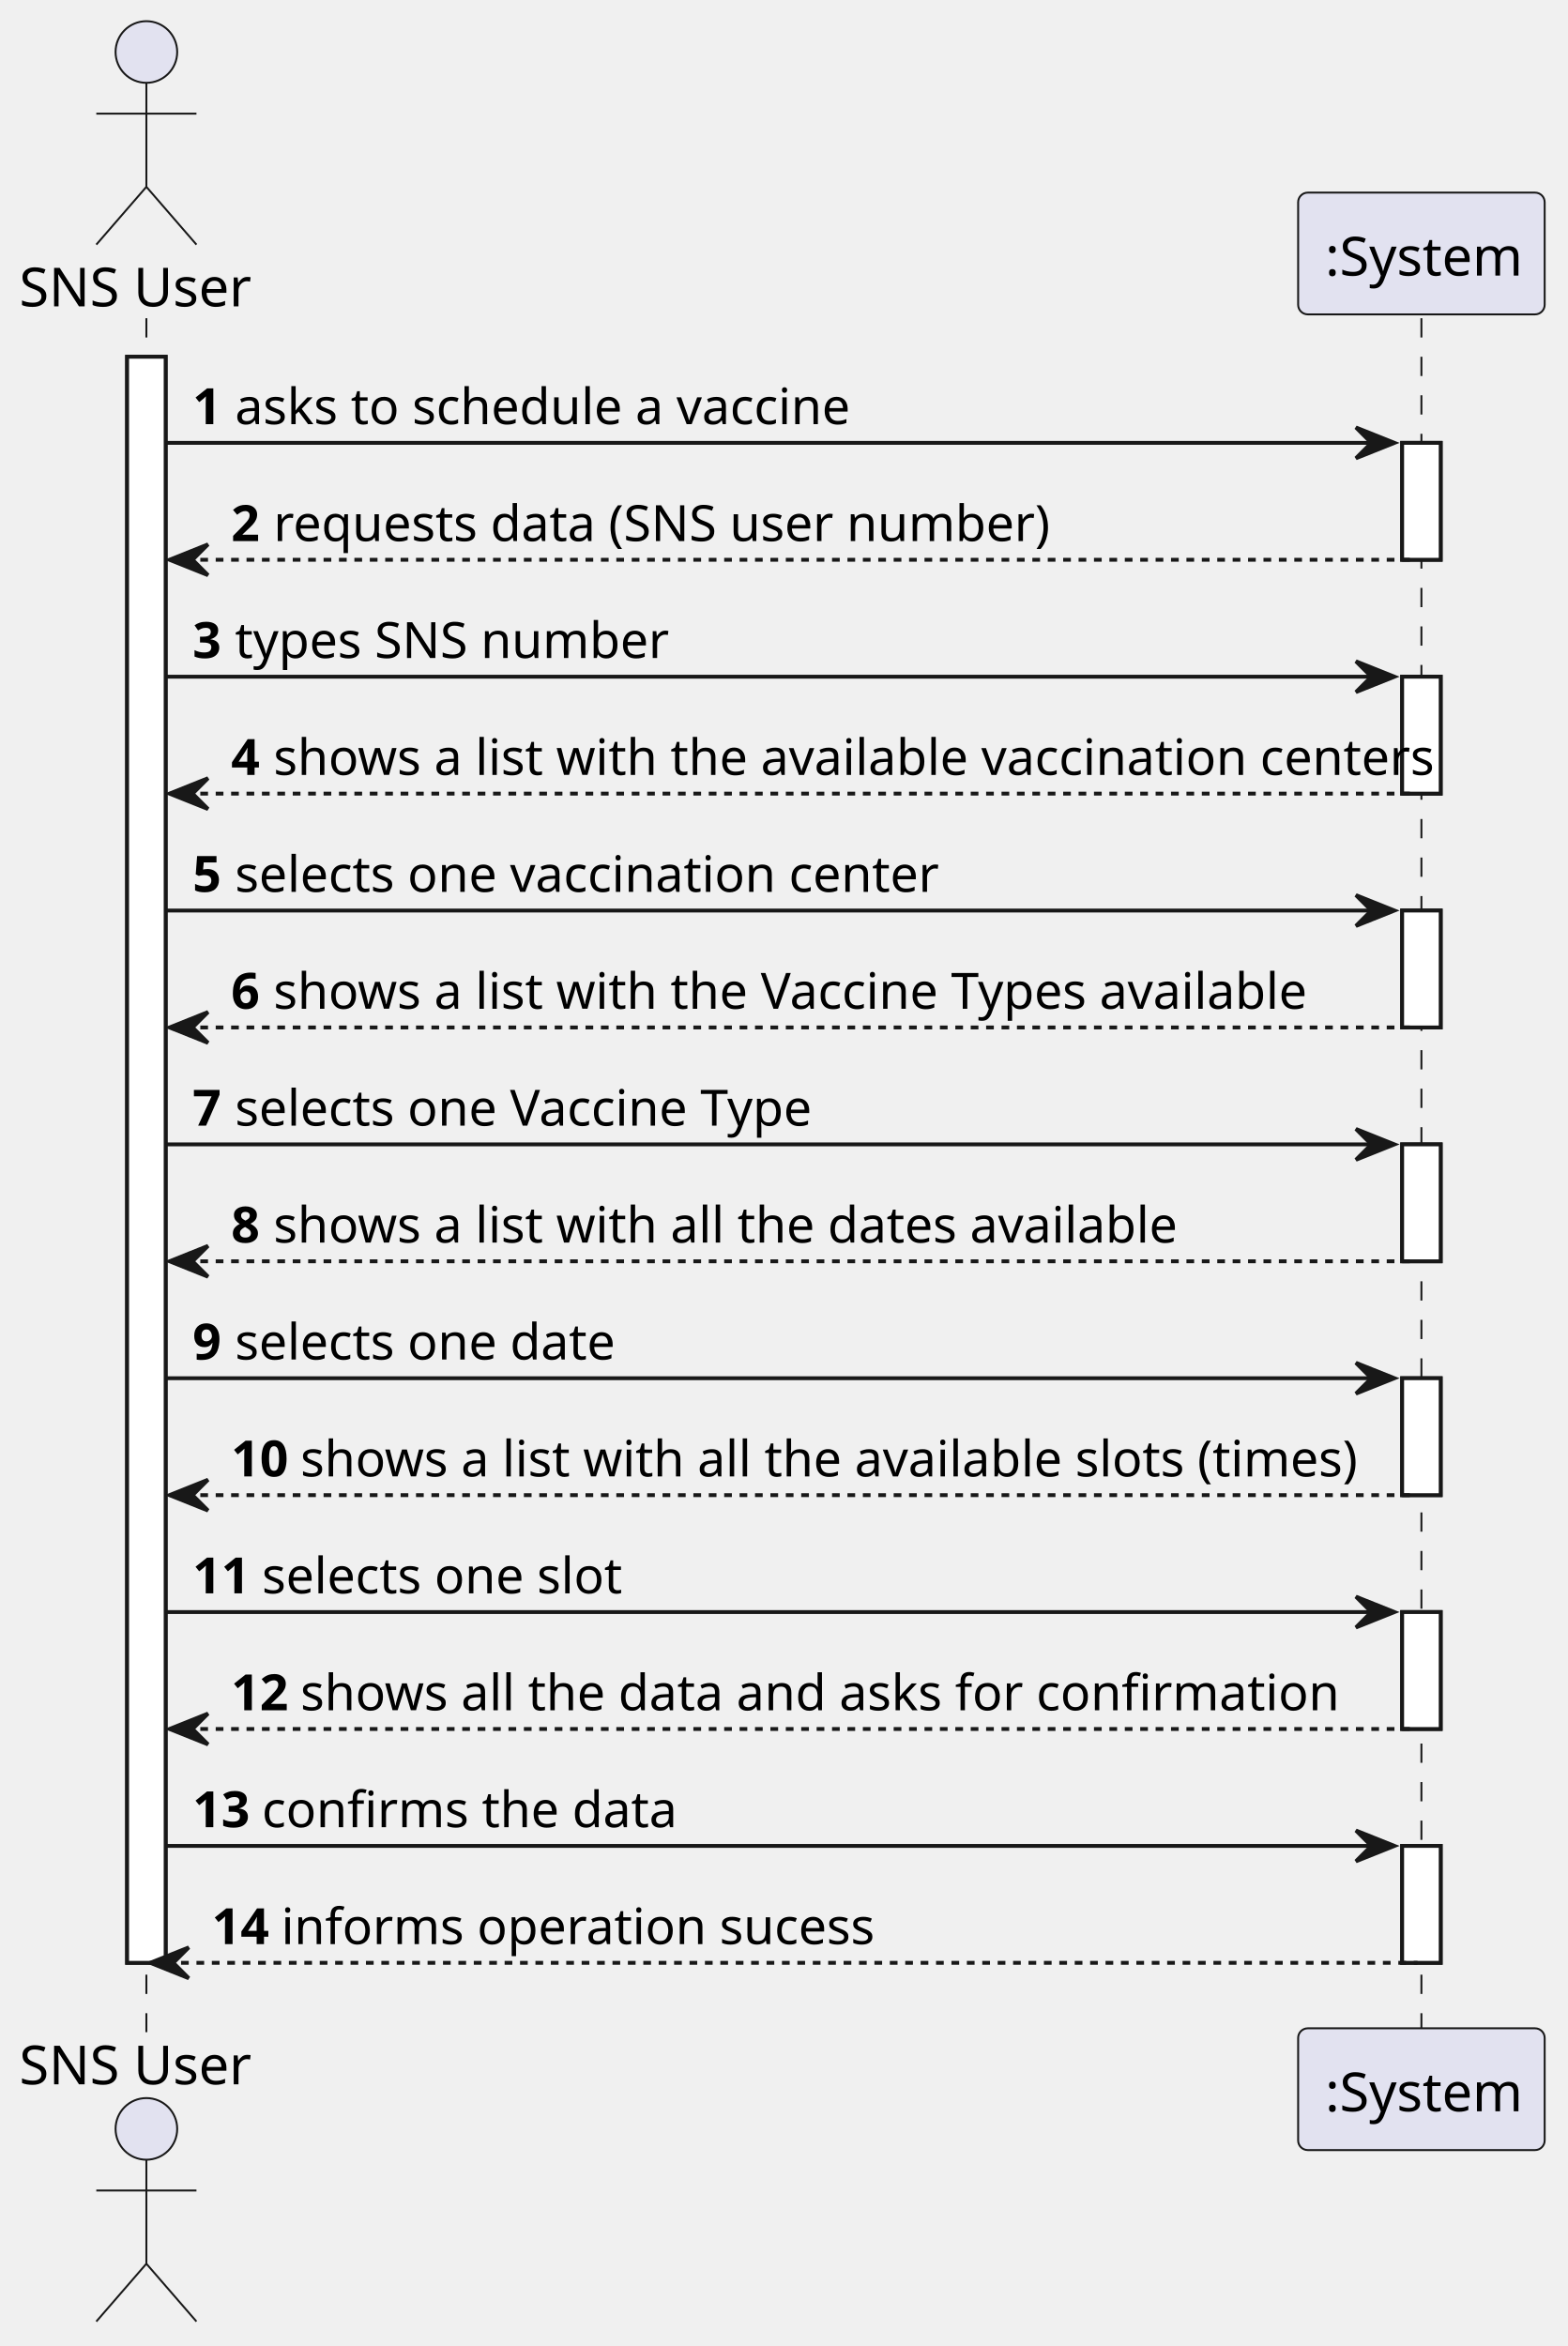
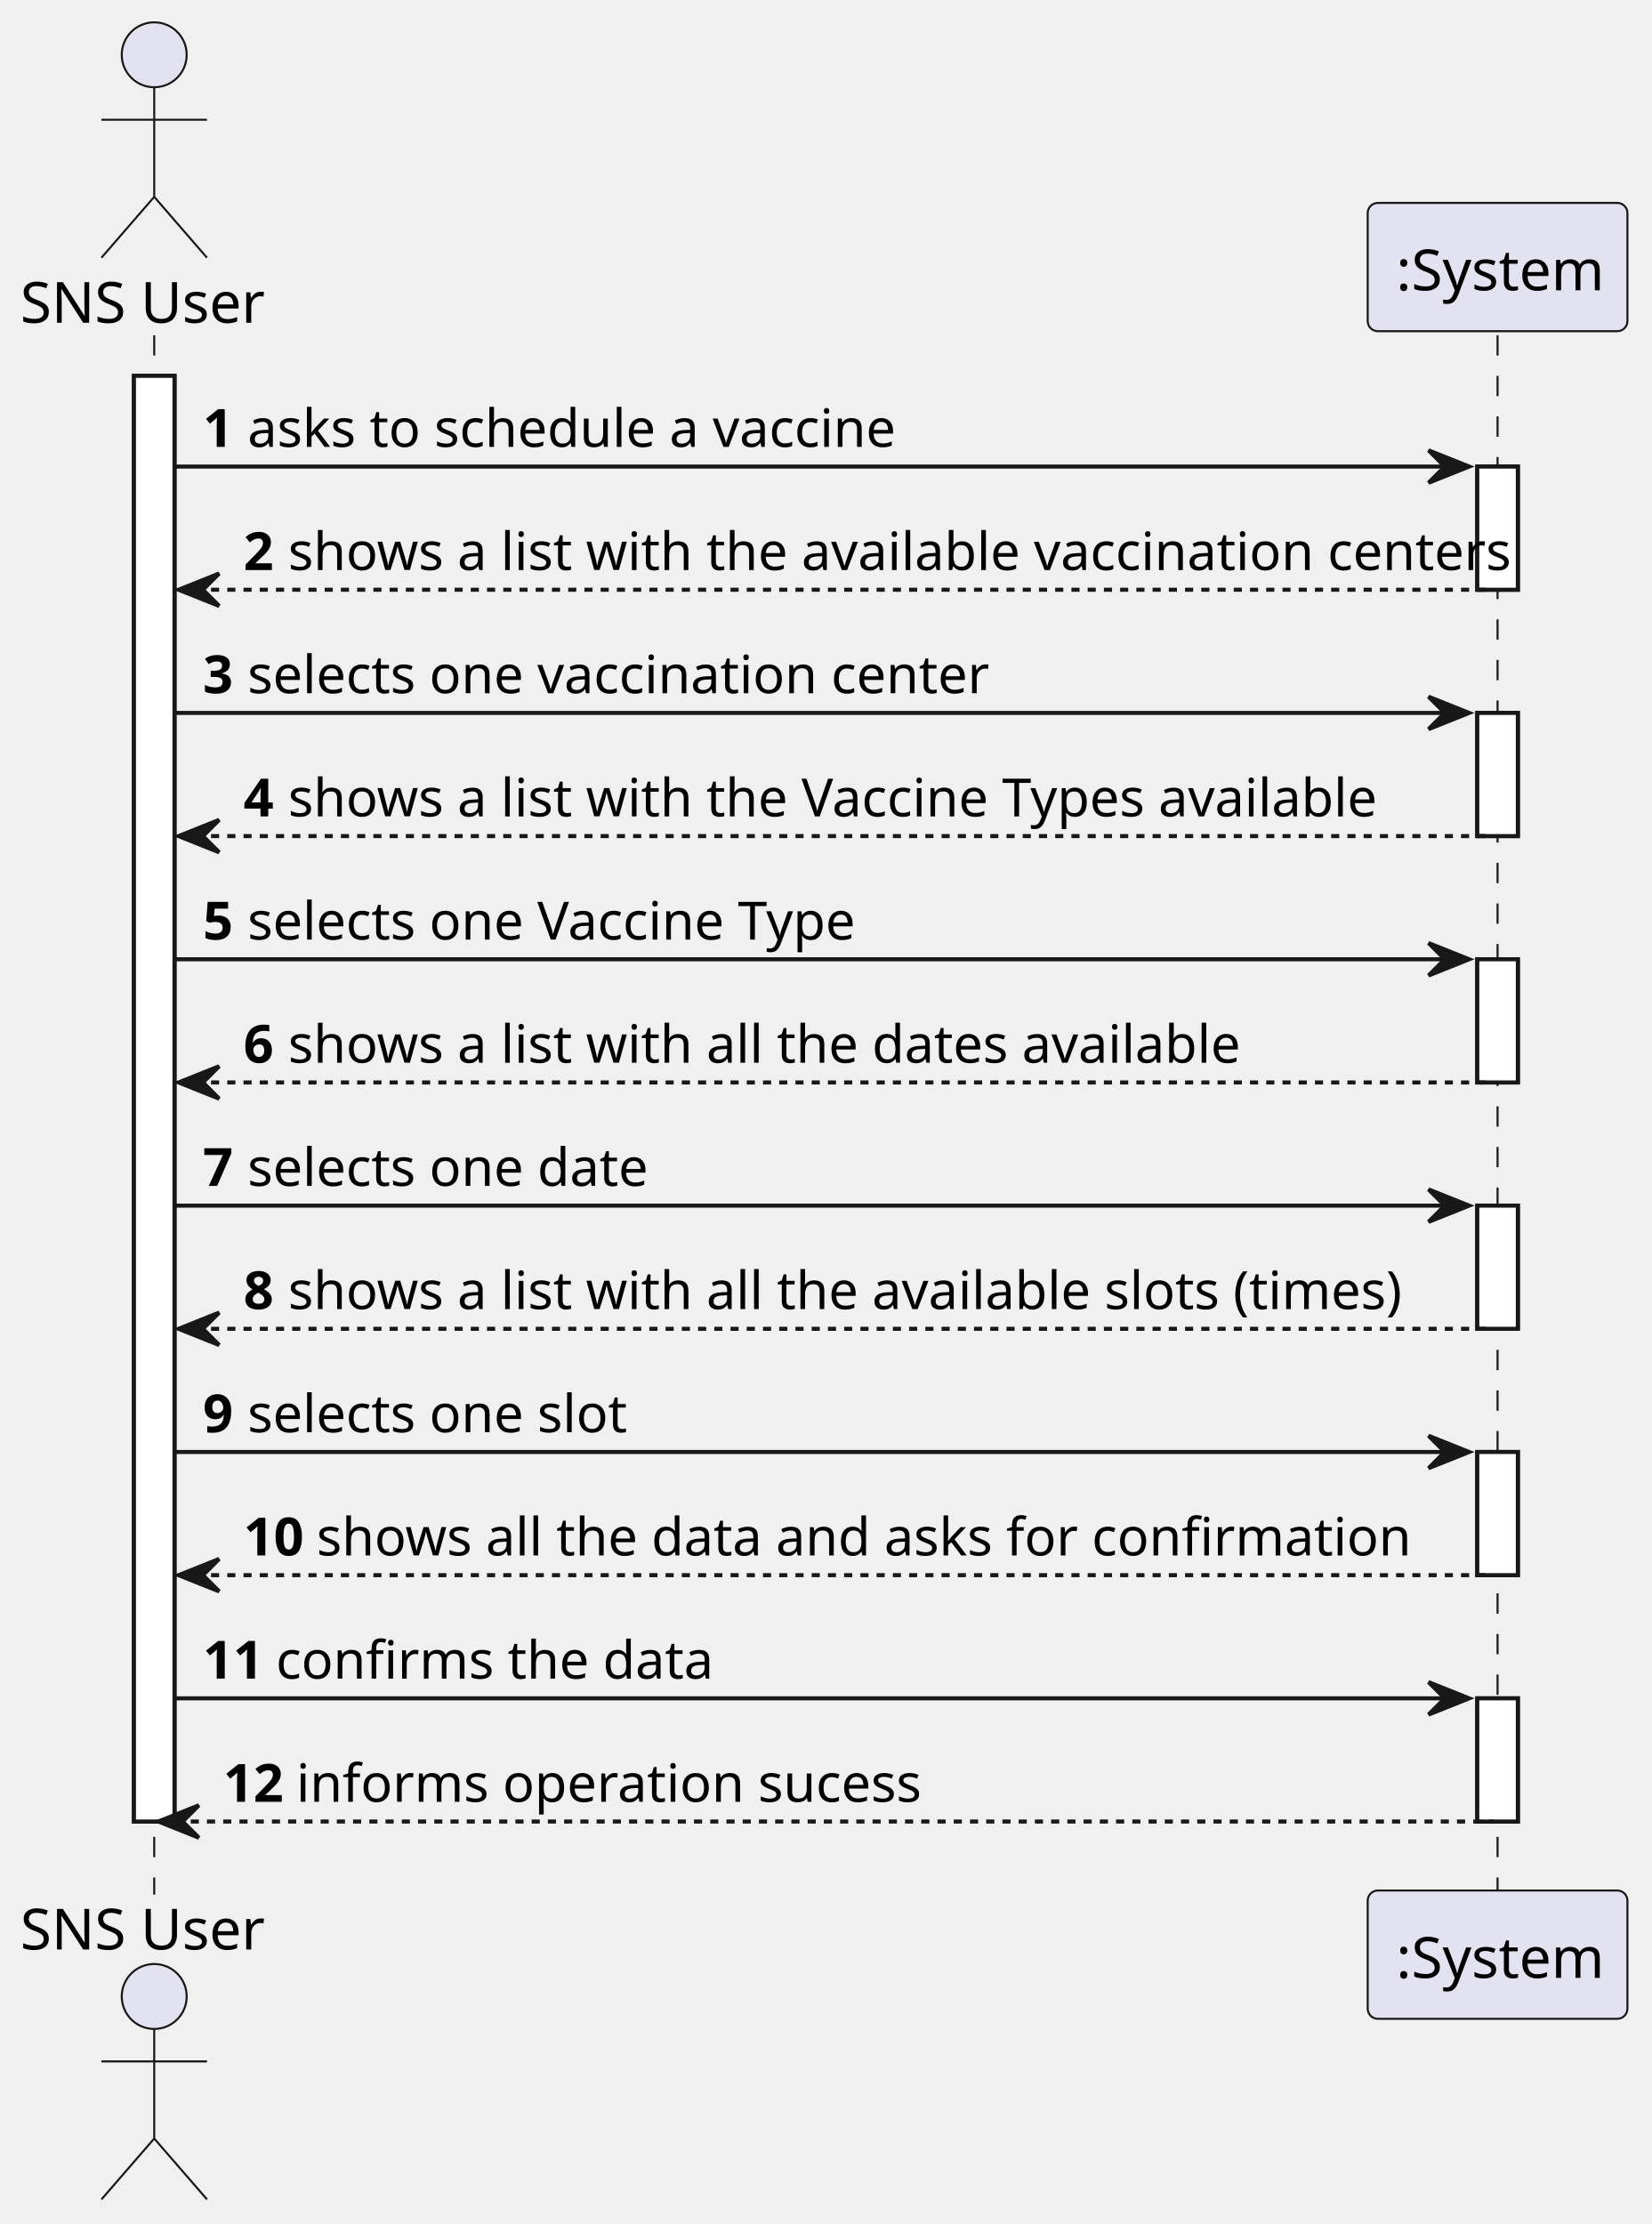
- <svg xmlns="http://www.w3.org/2000/svg" contentStyleType="text/css" height="609px" preserveAspectRatio="none" style="width:407px;height:609px;background:#FFFFFF;" version="1.1" viewBox="0 0 407 609" width="407px" zoomAndPan="magnify">
+ <svg xmlns="http://www.w3.org/2000/svg" contentStyleType="text/css" height="548px" preserveAspectRatio="none" style="width:407px;height:548px;background:#FFFFFF;" version="1.1" viewBox="0 0 407 548" width="407px" zoomAndPan="magnify">
  <defs />
  <g>
-     <rect fill="#FFFFFF" height="416.922" style="stroke:#181818;stroke-width:1.0;" width="10" x="33" y="92.609" />
+     <rect fill="#FFFFFF" height="356.219" style="stroke:#181818;stroke-width:1.0;" width="10" x="33" y="92.609" />
    <rect fill="#FFFFFF" height="30.352" style="stroke:#181818;stroke-width:1.0;" width="10" x="364" y="114.961" />
    <rect fill="#FFFFFF" height="30.352" style="stroke:#181818;stroke-width:1.0;" width="10" x="364" y="175.664" />
    <rect fill="#FFFFFF" height="30.352" style="stroke:#181818;stroke-width:1.0;" width="10" x="364" y="236.367" />
    <rect fill="#FFFFFF" height="30.352" style="stroke:#181818;stroke-width:1.0;" width="10" x="364" y="297.07" />
    <rect fill="#FFFFFF" height="30.352" style="stroke:#181818;stroke-width:1.0;" width="10" x="364" y="357.773" />
    <rect fill="#FFFFFF" height="30.352" style="stroke:#181818;stroke-width:1.0;" width="10" x="364" y="418.477" />
-     <rect fill="#FFFFFF" height="30.352" style="stroke:#181818;stroke-width:1.0;" width="10" x="364" y="479.18" />
-     <line style="stroke:#181818;stroke-width:0.5;stroke-dasharray:5.0,5.0;" x1="38" x2="38" y1="82.609" y2="527.531" />
-     <line style="stroke:#181818;stroke-width:0.5;stroke-dasharray:5.0,5.0;" x1="369" x2="369" y1="82.609" y2="527.531" />
+     <line style="stroke:#181818;stroke-width:0.5;stroke-dasharray:5.0,5.0;" x1="38" x2="38" y1="82.609" y2="466.828" />
+     <line style="stroke:#181818;stroke-width:0.5;stroke-dasharray:5.0,5.0;" x1="369" x2="369" y1="82.609" y2="466.828" />
    <text fill="#000000" font-family="sans-serif" font-size="14" lengthAdjust="spacing" textLength="60" x="5" y="79.533">SNS User</text>
    <ellipse cx="38" cy="13.5" fill="#E2E2F0" rx="8" ry="8" style="stroke:#181818;stroke-width:0.5;" />
    <path d="M38,21.5 L38,48.5 M25,29.5 L51,29.5 M38,48.5 L25,63.5 M38,48.5 L51,63.5 " fill="none" style="stroke:#181818;stroke-width:0.5;" />
-     <text fill="#000000" font-family="sans-serif" font-size="14" lengthAdjust="spacing" textLength="60" x="5" y="541.064">SNS User</text>
-     <ellipse cx="38" cy="552.641" fill="#E2E2F0" rx="8" ry="8" style="stroke:#181818;stroke-width:0.5;" />
-     <path d="M38,560.641 L38,587.641 M25,568.641 L51,568.641 M38,587.641 L25,602.641 M38,587.641 L51,602.641 " fill="none" style="stroke:#181818;stroke-width:0.5;" />
+     <text fill="#000000" font-family="sans-serif" font-size="14" lengthAdjust="spacing" textLength="60" x="5" y="480.361">SNS User</text>
+     <ellipse cx="38" cy="491.938" fill="#E2E2F0" rx="8" ry="8" style="stroke:#181818;stroke-width:0.5;" />
+     <path d="M38,499.938 L38,526.938 M25,507.938 L51,507.938 M38,526.938 L25,541.938 M38,526.938 L51,541.938 " fill="none" style="stroke:#181818;stroke-width:0.5;" />
    <rect fill="#E2E2F0" height="31.609" rx="2.5" ry="2.5" style="stroke:#181818;stroke-width:0.5;" width="64" x="337" y="50" />
    <text fill="#000000" font-family="sans-serif" font-size="14" lengthAdjust="spacing" textLength="50" x="344" y="71.533">:System</text>
-     <rect fill="#E2E2F0" height="31.609" rx="2.5" ry="2.5" style="stroke:#181818;stroke-width:0.5;" width="64" x="337" y="526.531" />
-     <text fill="#000000" font-family="sans-serif" font-size="14" lengthAdjust="spacing" textLength="50" x="344" y="548.064">:System</text>
-     <rect fill="#FFFFFF" height="416.922" style="stroke:#181818;stroke-width:1.0;" width="10" x="33" y="92.609" />
+     <rect fill="#E2E2F0" height="31.609" rx="2.5" ry="2.5" style="stroke:#181818;stroke-width:0.5;" width="64" x="337" y="465.828" />
+     <text fill="#000000" font-family="sans-serif" font-size="14" lengthAdjust="spacing" textLength="50" x="344" y="487.361">:System</text>
+     <rect fill="#FFFFFF" height="356.219" style="stroke:#181818;stroke-width:1.0;" width="10" x="33" y="92.609" />
    <rect fill="#FFFFFF" height="30.352" style="stroke:#181818;stroke-width:1.0;" width="10" x="364" y="114.961" />
    <rect fill="#FFFFFF" height="30.352" style="stroke:#181818;stroke-width:1.0;" width="10" x="364" y="175.664" />
    <rect fill="#FFFFFF" height="30.352" style="stroke:#181818;stroke-width:1.0;" width="10" x="364" y="236.367" />
    <rect fill="#FFFFFF" height="30.352" style="stroke:#181818;stroke-width:1.0;" width="10" x="364" y="297.07" />
    <rect fill="#FFFFFF" height="30.352" style="stroke:#181818;stroke-width:1.0;" width="10" x="364" y="357.773" />
    <rect fill="#FFFFFF" height="30.352" style="stroke:#181818;stroke-width:1.0;" width="10" x="364" y="418.477" />
-     <rect fill="#FFFFFF" height="30.352" style="stroke:#181818;stroke-width:1.0;" width="10" x="364" y="479.18" />
    <polygon fill="#181818" points="352,110.961,362,114.961,352,118.961,356,114.961" style="stroke:#181818;stroke-width:1.0;" />
    <line style="stroke:#181818;stroke-width:1.0;" x1="43" x2="358" y1="114.961" y2="114.961" />
    <text fill="#000000" font-family="sans-serif" font-size="13" font-weight="bold" lengthAdjust="spacing" textLength="7" x="50" y="110.105">1</text>
    <text fill="#000000" font-family="sans-serif" font-size="13" lengthAdjust="spacing" textLength="157" x="61" y="110.105">asks to schedule a vaccine</text>
    <polygon fill="#181818" points="54,141.312,44,145.312,54,149.312,50,145.312" style="stroke:#181818;stroke-width:1.0;" />
    <line style="stroke:#181818;stroke-width:1.0;stroke-dasharray:2.0,2.0;" x1="48" x2="368" y1="145.312" y2="145.312" />
    <text fill="#000000" font-family="sans-serif" font-size="13" font-weight="bold" lengthAdjust="spacing" textLength="7" x="60" y="140.456">2</text>
-     <text fill="#000000" font-family="sans-serif" font-size="13" lengthAdjust="spacing" textLength="194" x="71" y="140.456">requests data (SNS user number)</text>
+     <text fill="#000000" font-family="sans-serif" font-size="13" lengthAdjust="spacing" textLength="286" x="71" y="140.456">shows a list with the available vaccination centers</text>
    <polygon fill="#181818" points="352,171.664,362,175.664,352,179.664,356,175.664" style="stroke:#181818;stroke-width:1.0;" />
    <line style="stroke:#181818;stroke-width:1.0;" x1="43" x2="358" y1="175.664" y2="175.664" />
    <text fill="#000000" font-family="sans-serif" font-size="13" font-weight="bold" lengthAdjust="spacing" textLength="7" x="50" y="170.808">3</text>
-     <text fill="#000000" font-family="sans-serif" font-size="13" lengthAdjust="spacing" textLength="110" x="61" y="170.808">types SNS number</text>
+     <text fill="#000000" font-family="sans-serif" font-size="13" lengthAdjust="spacing" textLength="175" x="61" y="170.808">selects one vaccination center</text>
    <polygon fill="#181818" points="54,202.016,44,206.016,54,210.016,50,206.016" style="stroke:#181818;stroke-width:1.0;" />
    <line style="stroke:#181818;stroke-width:1.0;stroke-dasharray:2.0,2.0;" x1="48" x2="368" y1="206.016" y2="206.016" />
    <text fill="#000000" font-family="sans-serif" font-size="13" font-weight="bold" lengthAdjust="spacing" textLength="7" x="60" y="201.159">4</text>
-     <text fill="#000000" font-family="sans-serif" font-size="13" lengthAdjust="spacing" textLength="286" x="71" y="201.159">shows a list with the available vaccination centers</text>
+     <text fill="#000000" font-family="sans-serif" font-size="13" lengthAdjust="spacing" textLength="261" x="71" y="201.159">shows a list with the Vaccine Types available</text>
    <polygon fill="#181818" points="352,232.367,362,236.367,352,240.367,356,236.367" style="stroke:#181818;stroke-width:1.0;" />
    <line style="stroke:#181818;stroke-width:1.0;" x1="43" x2="358" y1="236.367" y2="236.367" />
    <text fill="#000000" font-family="sans-serif" font-size="13" font-weight="bold" lengthAdjust="spacing" textLength="7" x="50" y="231.511">5</text>
-     <text fill="#000000" font-family="sans-serif" font-size="13" lengthAdjust="spacing" textLength="175" x="61" y="231.511">selects one vaccination center</text>
+     <text fill="#000000" font-family="sans-serif" font-size="13" lengthAdjust="spacing" textLength="150" x="61" y="231.511">selects one Vaccine Type</text>
    <polygon fill="#181818" points="54,262.719,44,266.719,54,270.719,50,266.719" style="stroke:#181818;stroke-width:1.0;" />
    <line style="stroke:#181818;stroke-width:1.0;stroke-dasharray:2.0,2.0;" x1="48" x2="368" y1="266.719" y2="266.719" />
    <text fill="#000000" font-family="sans-serif" font-size="13" font-weight="bold" lengthAdjust="spacing" textLength="7" x="60" y="261.862">6</text>
-     <text fill="#000000" font-family="sans-serif" font-size="13" lengthAdjust="spacing" textLength="261" x="71" y="261.862">shows a list with the Vaccine Types available</text>
+     <text fill="#000000" font-family="sans-serif" font-size="13" lengthAdjust="spacing" textLength="224" x="71" y="261.862">shows a list with all the dates available</text>
    <polygon fill="#181818" points="352,293.07,362,297.07,352,301.07,356,297.07" style="stroke:#181818;stroke-width:1.0;" />
    <line style="stroke:#181818;stroke-width:1.0;" x1="43" x2="358" y1="297.07" y2="297.07" />
    <text fill="#000000" font-family="sans-serif" font-size="13" font-weight="bold" lengthAdjust="spacing" textLength="7" x="50" y="292.214">7</text>
-     <text fill="#000000" font-family="sans-serif" font-size="13" lengthAdjust="spacing" textLength="150" x="61" y="292.214">selects one Vaccine Type</text>
+     <text fill="#000000" font-family="sans-serif" font-size="13" lengthAdjust="spacing" textLength="96" x="61" y="292.214">selects one date</text>
    <polygon fill="#181818" points="54,323.422,44,327.422,54,331.422,50,327.422" style="stroke:#181818;stroke-width:1.0;" />
    <line style="stroke:#181818;stroke-width:1.0;stroke-dasharray:2.0,2.0;" x1="48" x2="368" y1="327.422" y2="327.422" />
    <text fill="#000000" font-family="sans-serif" font-size="13" font-weight="bold" lengthAdjust="spacing" textLength="7" x="60" y="322.565">8</text>
-     <text fill="#000000" font-family="sans-serif" font-size="13" lengthAdjust="spacing" textLength="224" x="71" y="322.565">shows a list with all the dates available</text>
+     <text fill="#000000" font-family="sans-serif" font-size="13" lengthAdjust="spacing" textLength="264" x="71" y="322.565">shows a list with all the available slots (times)</text>
    <polygon fill="#181818" points="352,353.773,362,357.773,352,361.773,356,357.773" style="stroke:#181818;stroke-width:1.0;" />
    <line style="stroke:#181818;stroke-width:1.0;" x1="43" x2="358" y1="357.773" y2="357.773" />
    <text fill="#000000" font-family="sans-serif" font-size="13" font-weight="bold" lengthAdjust="spacing" textLength="7" x="50" y="352.917">9</text>
-     <text fill="#000000" font-family="sans-serif" font-size="13" lengthAdjust="spacing" textLength="96" x="61" y="352.917">selects one date</text>
+     <text fill="#000000" font-family="sans-serif" font-size="13" lengthAdjust="spacing" textLength="92" x="61" y="352.917">selects one slot</text>
    <polygon fill="#181818" points="54,384.125,44,388.125,54,392.125,50,388.125" style="stroke:#181818;stroke-width:1.0;" />
    <line style="stroke:#181818;stroke-width:1.0;stroke-dasharray:2.0,2.0;" x1="48" x2="368" y1="388.125" y2="388.125" />
    <text fill="#000000" font-family="sans-serif" font-size="13" font-weight="bold" lengthAdjust="spacing" textLength="14" x="60" y="383.269">10</text>
-     <text fill="#000000" font-family="sans-serif" font-size="13" lengthAdjust="spacing" textLength="264" x="78" y="383.269">shows a list with all the available slots (times)</text>
+     <text fill="#000000" font-family="sans-serif" font-size="13" lengthAdjust="spacing" textLength="254" x="78" y="383.269">shows all the data and asks for confirmation</text>
    <polygon fill="#181818" points="352,414.477,362,418.477,352,422.477,356,418.477" style="stroke:#181818;stroke-width:1.0;" />
    <line style="stroke:#181818;stroke-width:1.0;" x1="43" x2="358" y1="418.477" y2="418.477" />
    <text fill="#000000" font-family="sans-serif" font-size="13" font-weight="bold" lengthAdjust="spacing" textLength="14" x="50" y="413.62">11</text>
-     <text fill="#000000" font-family="sans-serif" font-size="13" lengthAdjust="spacing" textLength="92" x="68" y="413.62">selects one slot</text>
-     <polygon fill="#181818" points="54,444.828,44,448.828,54,452.828,50,448.828" style="stroke:#181818;stroke-width:1.0;" />
-     <line style="stroke:#181818;stroke-width:1.0;stroke-dasharray:2.0,2.0;" x1="48" x2="368" y1="448.828" y2="448.828" />
-     <text fill="#000000" font-family="sans-serif" font-size="13" font-weight="bold" lengthAdjust="spacing" textLength="14" x="60" y="443.972">12</text>
-     <text fill="#000000" font-family="sans-serif" font-size="13" lengthAdjust="spacing" textLength="254" x="78" y="443.972">shows all the data and asks for confirmation</text>
-     <polygon fill="#181818" points="352,475.18,362,479.18,352,483.18,356,479.18" style="stroke:#181818;stroke-width:1.0;" />
-     <line style="stroke:#181818;stroke-width:1.0;" x1="43" x2="358" y1="479.18" y2="479.18" />
-     <text fill="#000000" font-family="sans-serif" font-size="13" font-weight="bold" lengthAdjust="spacing" textLength="14" x="50" y="474.323">13</text>
-     <text fill="#000000" font-family="sans-serif" font-size="13" lengthAdjust="spacing" textLength="100" x="68" y="474.323">confirms the data</text>
-     <polygon fill="#181818" points="49,505.531,39,509.531,49,513.531,45,509.531" style="stroke:#181818;stroke-width:1.0;" />
-     <line style="stroke:#181818;stroke-width:1.0;stroke-dasharray:2.0,2.0;" x1="43" x2="368" y1="509.531" y2="509.531" />
-     <text fill="#000000" font-family="sans-serif" font-size="13" font-weight="bold" lengthAdjust="spacing" textLength="14" x="55" y="504.675">14</text>
-     <text fill="#000000" font-family="sans-serif" font-size="13" lengthAdjust="spacing" textLength="145" x="73" y="504.675">informs operation sucess</text>
+     <text fill="#000000" font-family="sans-serif" font-size="13" lengthAdjust="spacing" textLength="100" x="68" y="413.62">confirms the data</text>
+     <polygon fill="#181818" points="49,444.828,39,448.828,49,452.828,45,448.828" style="stroke:#181818;stroke-width:1.0;" />
+     <line style="stroke:#181818;stroke-width:1.0;stroke-dasharray:2.0,2.0;" x1="43" x2="368" y1="448.828" y2="448.828" />
+     <text fill="#000000" font-family="sans-serif" font-size="13" font-weight="bold" lengthAdjust="spacing" textLength="14" x="55" y="443.972">12</text>
+     <text fill="#000000" font-family="sans-serif" font-size="13" lengthAdjust="spacing" textLength="145" x="73" y="443.972">informs operation sucess</text>
  </g>
</svg>
